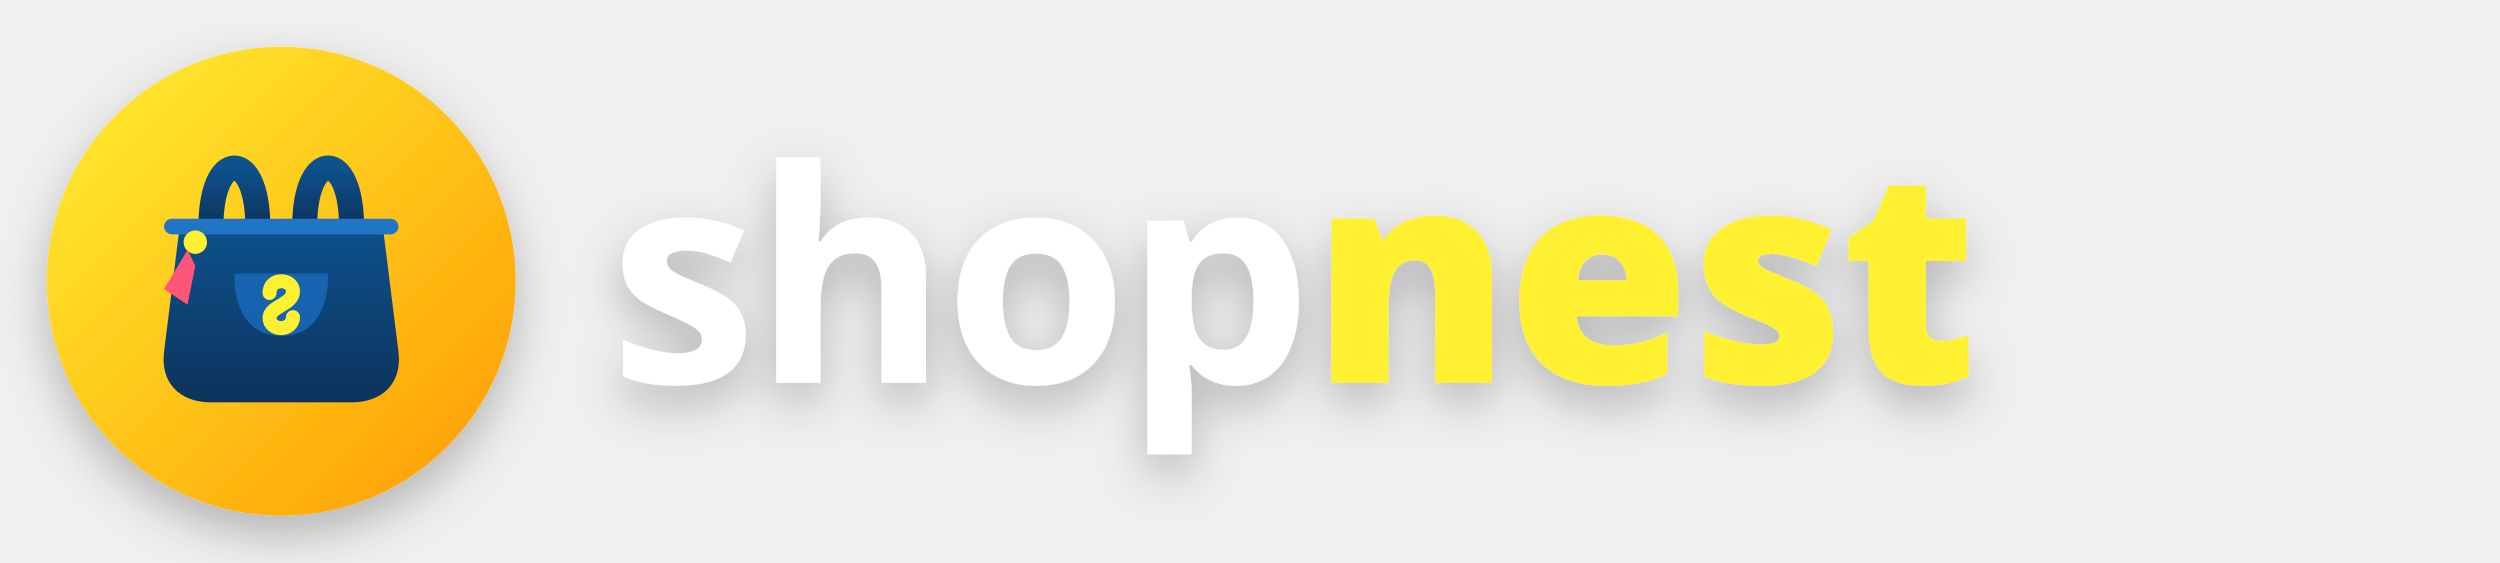
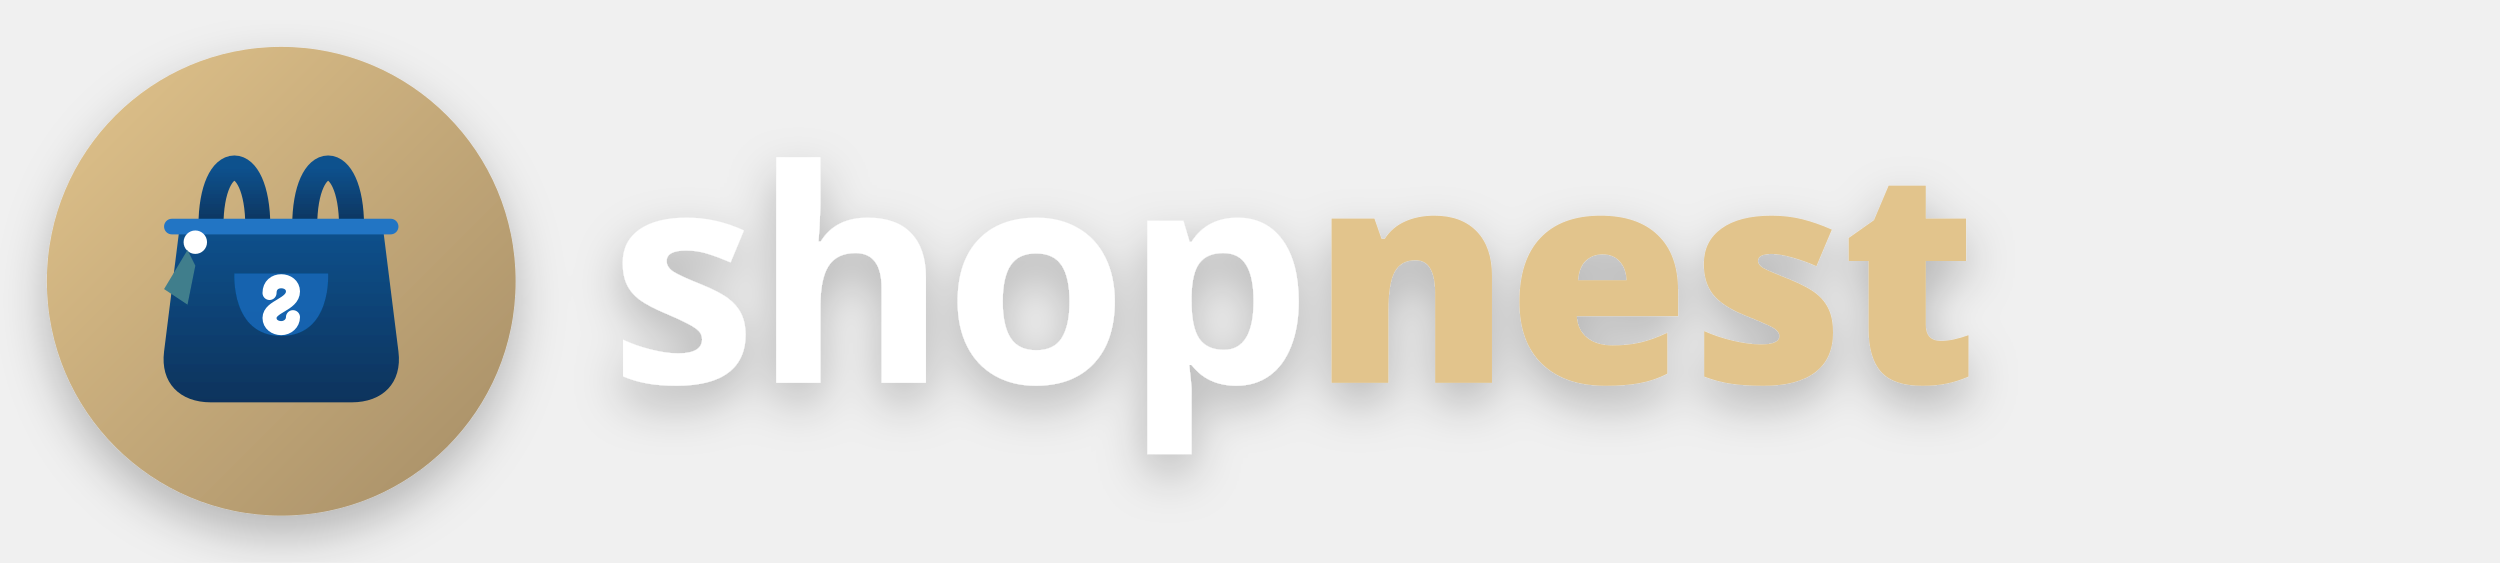
<svg xmlns="http://www.w3.org/2000/svg" viewBox="0 0 320 72" width="320" height="72">
  <defs>
    <linearGradient id="yellowGrad" x1="0%" y1="0%" x2="100%" y2="100%">
-       <stop offset="0%" stop-color="#FFF033" />
-       <stop offset="100%" stop-color="#FF9900" />
+       <stop offset="0%" stop-color="#E2C48C" />
+       <stop offset="100%" stop-color="#A58D66" />
    </linearGradient>
    <linearGradient id="toteGrad" x1="0%" y1="0%" x2="0%" y2="100%">
      <stop offset="0%" stop-color="#0E518D" />
      <stop offset="100%" stop-color="#08335C" />
    </linearGradient>
    <filter id="subtleGlow" x="-10%" y="-10%" width="120%" height="120%">
      <feDropShadow dx="0" dy="2.5" stdDeviation="3" flood-color="#000000" flood-opacity="0.25" />
    </filter>
  </defs>
  <g filter="url(#subtleGlow)">
    <g transform="translate(4, 4)">
      <circle cx="32" cy="32" r="30" fill="url(#yellowGrad)" />
      <path d="M 23 25 C 23 15, 29 15, 29 25" fill="none" stroke="url(#toteGrad)" stroke-width="3.2" stroke-linecap="round" />
      <path d="M 35 25 C 35 15, 41 15, 41 25" fill="none" stroke="url(#toteGrad)" stroke-width="3.2" stroke-linecap="round" />
      <path d="M 19 25 L 17 41 C 16.5 45 19 47.5 23 47.5 L 41 47.5 C 45 47.5 47.5 45 47 41 L 45 25 Z" fill="url(#toteGrad)" />
      <path d="M 18 25 L 46 25" fill="none" stroke="#2274C4" stroke-width="2" stroke-linecap="round" />
      <path d="M 26 31 L 38 31 C 38 31 38.5 39 32 39 C 25.5 39 26 31 26 31 Z" fill="#1366B5" opacity="0.9" />
-       <path d="M 30.5 33.5 C 30.5 32.5 31.2 32 32 32 C 32.8 32 33.5 32.5 33.5 33.3 C 33.5 35 30.5 35.2 30.5 36.7 C 30.5 37.5 31.2 38 32 38 C 32.8 38 33.5 37.4 33.5 36.6" fill="none" stroke="#FFF033" stroke-width="1.8" stroke-linecap="round" />
-       <circle cx="21" cy="27" r="1.5" fill="#FFF033" />
-       <path d="M 20 28 L 17 33 L 20 35 L 21 30 Z" fill="#FF5577" />
+       <path d="M 30.5 33.5 C 30.5 32.5 31.2 32 32 32 C 32.8 32 33.5 32.5 33.5 33.3 C 33.5 35 30.5 35.2 30.5 36.7 C 30.5 37.5 31.2 38 32 38 C 32.8 38 33.5 37.4 33.5 36.6" fill="none" stroke="#FFFFFF" stroke-width="1.8" stroke-linecap="round" />
+       <circle cx="21" cy="27" r="1.5" fill="#FFFFFF" />
+       <path d="M 20 28 L 17 33 L 20 35 L 21 30 Z" fill="#407E8C" />
    </g>
-     <text x="78" y="49" font-family="'Montserrat', 'Barlow', 'Open Sans', 'Segoe UI', sans-serif" font-weight="700" font-size="38" fill="#FFFFFF" letter-spacing="-0.5">shop<tspan font-weight="800" fill="#FFF033">nest</tspan>
+     <text x="78" y="49" font-family="'Montserrat', 'Barlow', 'Open Sans', 'Segoe UI', sans-serif" font-weight="700" font-size="38" fill="#FFFFFF" letter-spacing="-0.5">shop<tspan font-weight="800" fill="#E2C48C">nest</tspan>
    </text>
  </g>
</svg>
